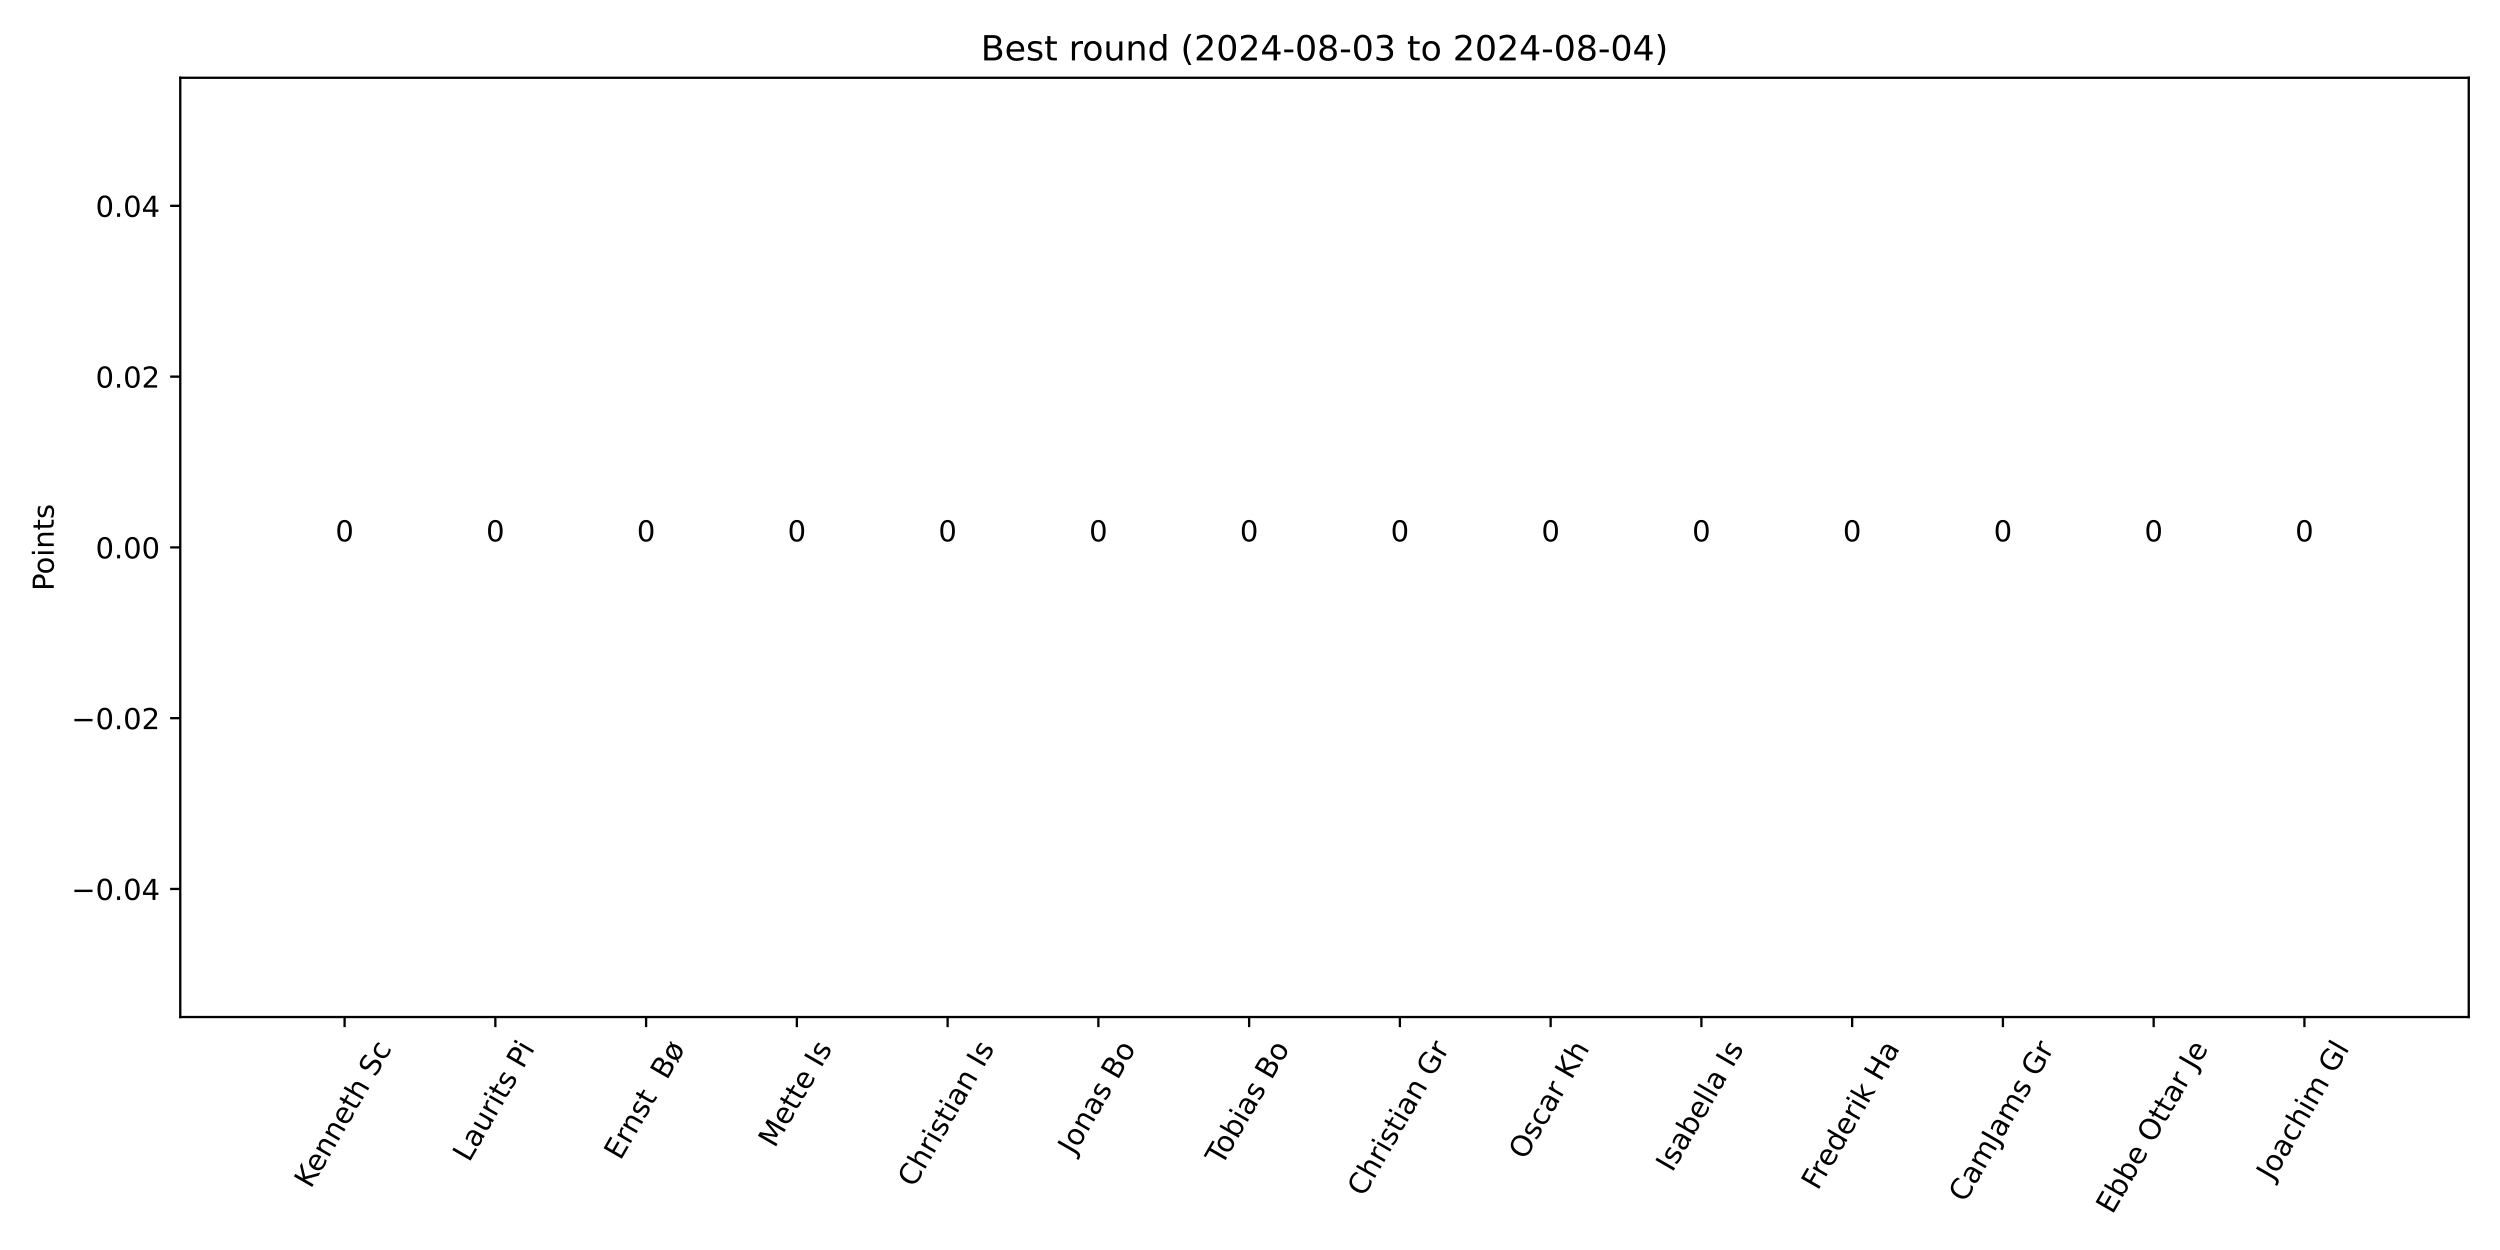
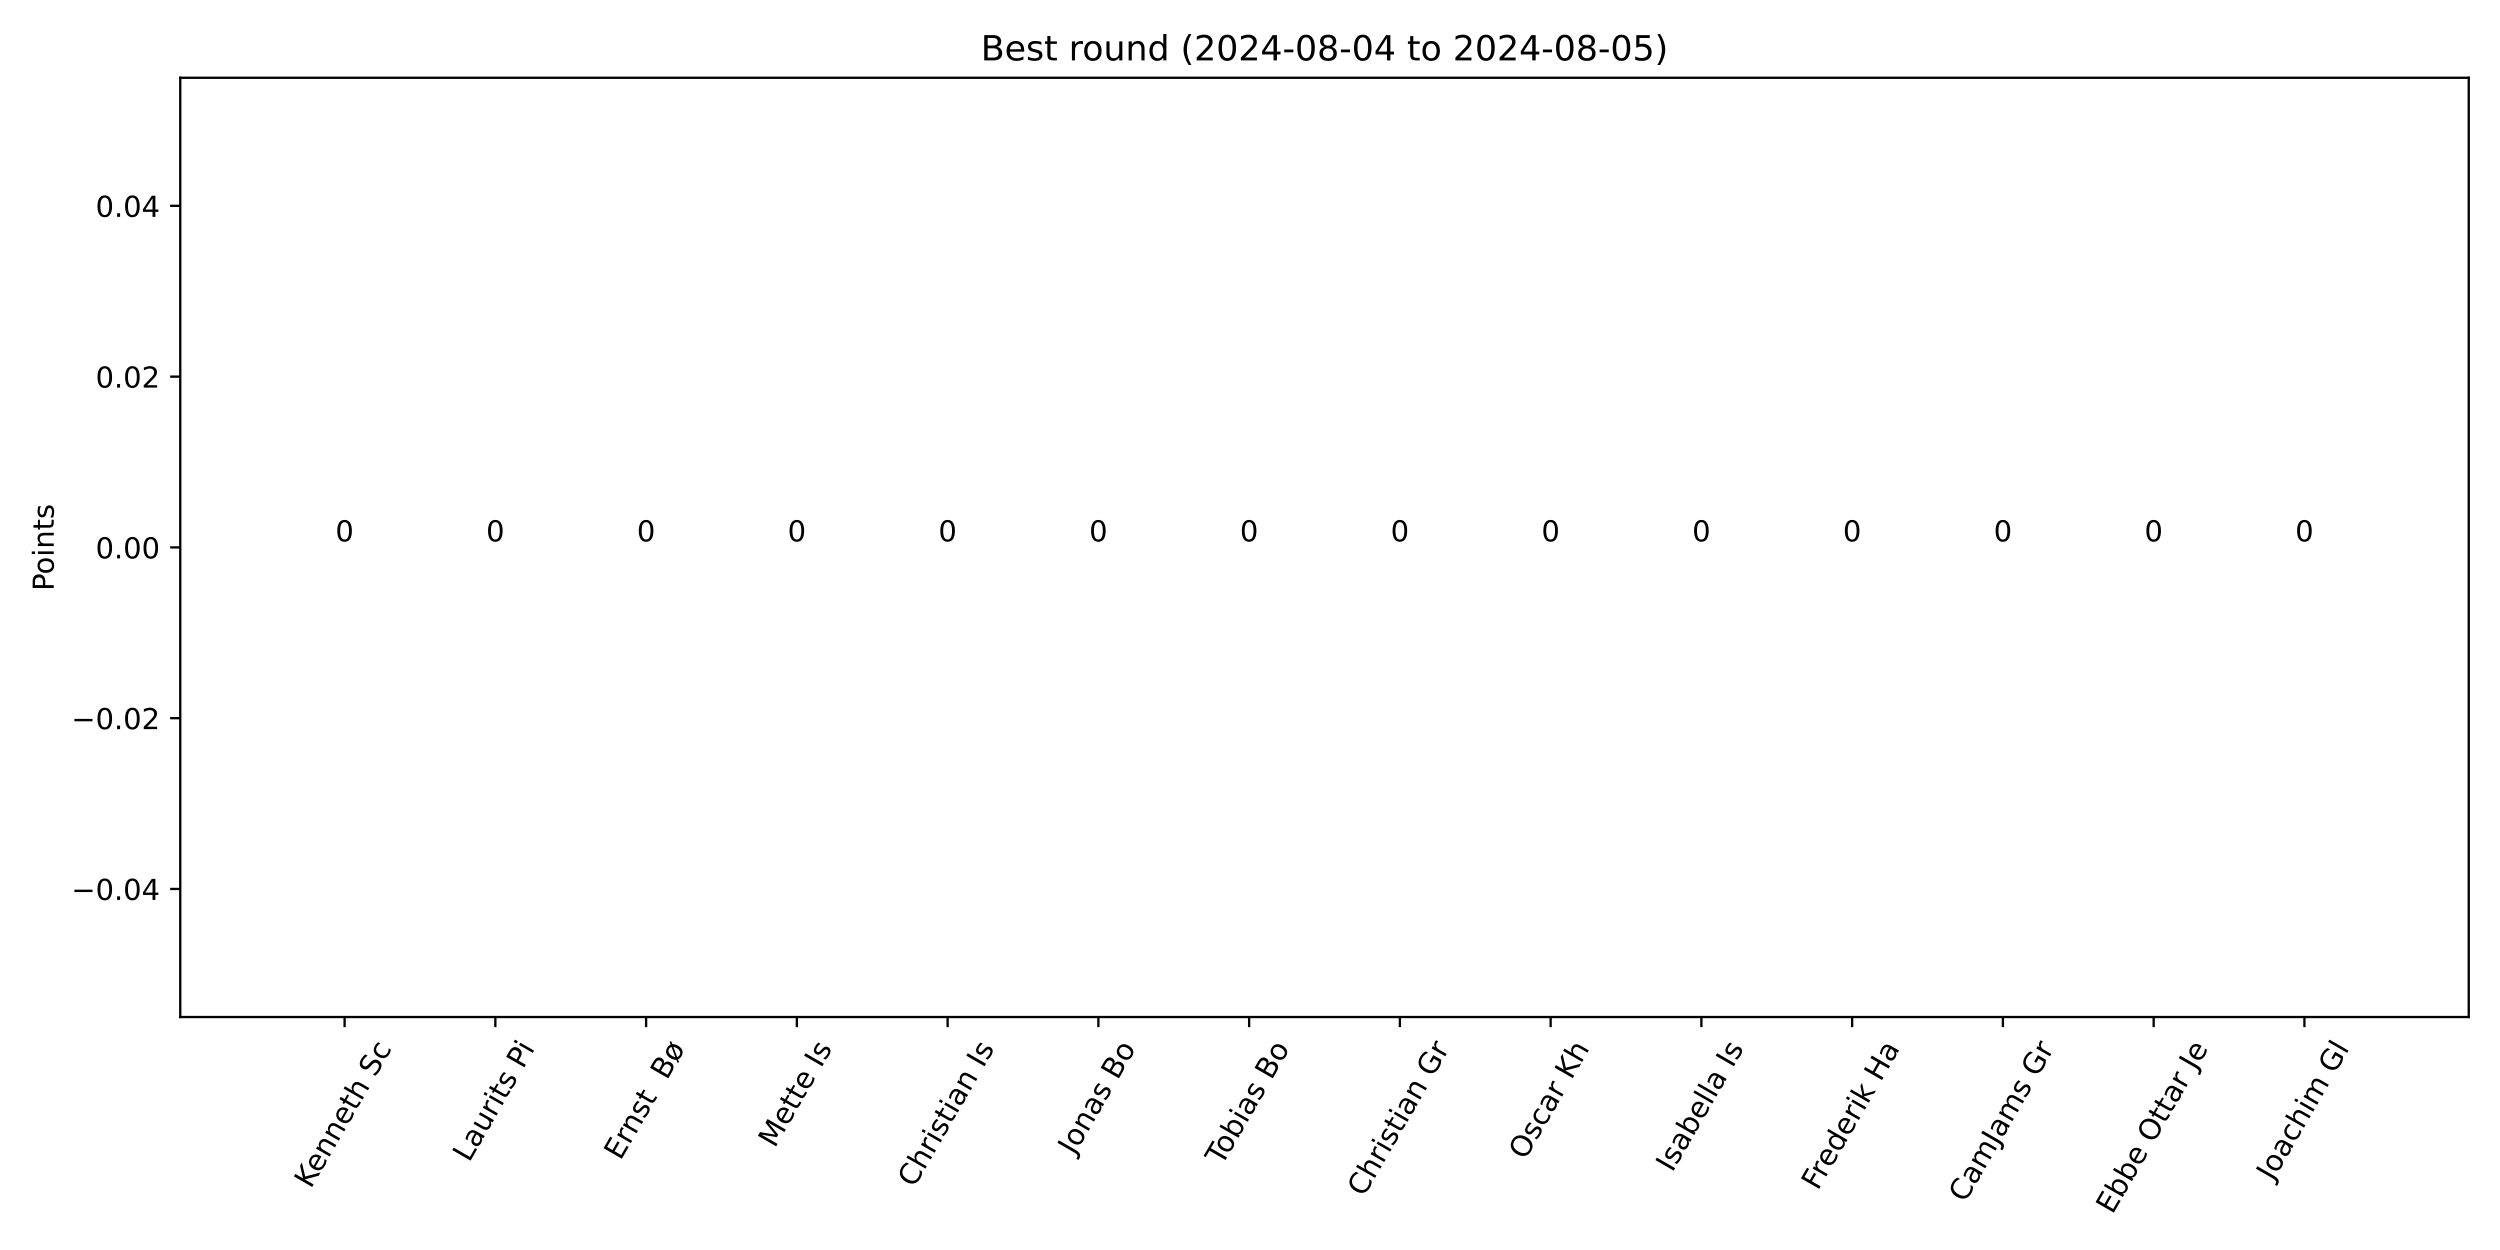
<svg xmlns="http://www.w3.org/2000/svg" xmlns:xlink="http://www.w3.org/1999/xlink" width="864pt" height="432pt" viewBox="0 0 864 432" version="1.1">
  <defs>
    <style type="text/css">*{stroke-linejoin: round; stroke-linecap: butt}</style>
  </defs>
  <g id="figure_1">
    <g id="patch_1">
      <path d="M 0 432  L 864 432  L 864 0  L 0 0  z " style="fill: #ffffff" />
    </g>
    <g id="axes_1">
      <g id="patch_2">
        <path d="M 62.3 351.483  L 853.2 351.483  L 853.2 26.88  L 62.3 26.88  z " style="fill: #ffffff" />
      </g>
      <g id="patch_3">
-         <path d="M 98.25 189.181  L 139.931 189.181  L 139.931 189.181  L 98.25 189.181  z " clip-path="url(#p9fe0dc8c30)" style="fill: #1e90ff" />
+         <path d="M 98.25 189.181  L 139.931 189.181  L 139.931 189.181  L 98.25 189.181  z " clip-path="url(#p9be4162906)" style="fill: #1e90ff" />
      </g>
      <g id="patch_4">
-         <path d="M 150.351 189.181  L 192.033 189.181  L 192.033 189.181  L 150.351 189.181  z " clip-path="url(#p9fe0dc8c30)" style="fill: #1e90ff" />
+         <path d="M 150.351 189.181  L 192.033 189.181  L 192.033 189.181  L 150.351 189.181  z " clip-path="url(#p9be4162906)" style="fill: #1e90ff" />
      </g>
      <g id="patch_5">
-         <path d="M 202.453 189.181  L 244.134 189.181  L 244.134 189.181  L 202.453 189.181  z " clip-path="url(#p9fe0dc8c30)" style="fill: #1e90ff" />
+         <path d="M 202.453 189.181  L 244.134 189.181  L 244.134 189.181  L 202.453 189.181  z " clip-path="url(#p9be4162906)" style="fill: #1e90ff" />
      </g>
      <g id="patch_6">
-         <path d="M 254.554 189.181  L 296.236 189.181  L 296.236 189.181  L 254.554 189.181  z " clip-path="url(#p9fe0dc8c30)" style="fill: #1e90ff" />
+         <path d="M 254.554 189.181  L 296.236 189.181  L 296.236 189.181  L 254.554 189.181  z " clip-path="url(#p9be4162906)" style="fill: #1e90ff" />
      </g>
      <g id="patch_7">
-         <path d="M 306.656 189.181  L 348.337 189.181  L 348.337 189.181  L 306.656 189.181  z " clip-path="url(#p9fe0dc8c30)" style="fill: #1e90ff" />
+         <path d="M 306.656 189.181  L 348.337 189.181  L 348.337 189.181  L 306.656 189.181  z " clip-path="url(#p9be4162906)" style="fill: #1e90ff" />
      </g>
      <g id="patch_8">
-         <path d="M 358.757 189.181  L 400.438 189.181  L 400.438 189.181  L 358.757 189.181  z " clip-path="url(#p9fe0dc8c30)" style="fill: #1e90ff" />
+         <path d="M 358.757 189.181  L 400.438 189.181  L 400.438 189.181  L 358.757 189.181  z " clip-path="url(#p9be4162906)" style="fill: #1e90ff" />
      </g>
      <g id="patch_9">
-         <path d="M 410.859 189.181  L 452.54 189.181  L 452.54 189.181  L 410.859 189.181  z " clip-path="url(#p9fe0dc8c30)" style="fill: #1e90ff" />
+         <path d="M 410.859 189.181  L 452.54 189.181  L 452.54 189.181  L 410.859 189.181  z " clip-path="url(#p9be4162906)" style="fill: #1e90ff" />
      </g>
      <g id="patch_10">
-         <path d="M 462.96 189.181  L 504.641 189.181  L 504.641 189.181  L 462.96 189.181  z " clip-path="url(#p9fe0dc8c30)" style="fill: #1e90ff" />
+         <path d="M 462.96 189.181  L 504.641 189.181  L 504.641 189.181  L 462.96 189.181  z " clip-path="url(#p9be4162906)" style="fill: #1e90ff" />
      </g>
      <g id="patch_11">
-         <path d="M 515.062 189.181  L 556.743 189.181  L 556.743 189.181  L 515.062 189.181  z " clip-path="url(#p9fe0dc8c30)" style="fill: #1e90ff" />
+         <path d="M 515.062 189.181  L 556.743 189.181  L 556.743 189.181  L 515.062 189.181  z " clip-path="url(#p9be4162906)" style="fill: #1e90ff" />
      </g>
      <g id="patch_12">
-         <path d="M 567.163 189.181  L 608.844 189.181  L 608.844 189.181  L 567.163 189.181  z " clip-path="url(#p9fe0dc8c30)" style="fill: #1e90ff" />
+         <path d="M 567.163 189.181  L 608.844 189.181  L 608.844 189.181  L 567.163 189.181  z " clip-path="url(#p9be4162906)" style="fill: #1e90ff" />
      </g>
      <g id="patch_13">
-         <path d="M 619.264 189.181  L 660.946 189.181  L 660.946 189.181  L 619.264 189.181  z " clip-path="url(#p9fe0dc8c30)" style="fill: #1e90ff" />
+         <path d="M 619.264 189.181  L 660.946 189.181  L 660.946 189.181  L 619.264 189.181  z " clip-path="url(#p9be4162906)" style="fill: #1e90ff" />
      </g>
      <g id="patch_14">
-         <path d="M 671.366 189.181  L 713.047 189.181  L 713.047 189.181  L 671.366 189.181  z " clip-path="url(#p9fe0dc8c30)" style="fill: #1e90ff" />
+         <path d="M 671.366 189.181  L 713.047 189.181  L 713.047 189.181  L 671.366 189.181  z " clip-path="url(#p9be4162906)" style="fill: #1e90ff" />
      </g>
      <g id="patch_15">
-         <path d="M 723.467 189.181  L 765.149 189.181  L 765.149 189.181  L 723.467 189.181  z " clip-path="url(#p9fe0dc8c30)" style="fill: #1e90ff" />
+         <path d="M 723.467 189.181  L 765.149 189.181  L 765.149 189.181  L 723.467 189.181  z " clip-path="url(#p9be4162906)" style="fill: #1e90ff" />
      </g>
      <g id="patch_16">
-         <path d="M 775.569 189.181  L 817.25 189.181  L 817.25 189.181  L 775.569 189.181  z " clip-path="url(#p9fe0dc8c30)" style="fill: #1e90ff" />
+         <path d="M 775.569 189.181  L 817.25 189.181  L 817.25 189.181  L 775.569 189.181  z " clip-path="url(#p9be4162906)" style="fill: #1e90ff" />
      </g>
      <g id="matplotlib.axis_1">
        <g id="xtick_1">
          <g id="line2d_1">
            <defs>
-               <path id="md612db46a0" d="M 0 0  L 0 3.5  " style="stroke: #000000; stroke-width: 0.8" />
+               <path id="ma0e079e954" d="M 0 0  L 0 3.5  " style="stroke: #000000; stroke-width: 0.8" />
            </defs>
            <g>
-               <use xlink:href="#md612db46a0" x="119.091" y="351.483" style="stroke: #000000; stroke-width: 0.8" />
+               <use xlink:href="#ma0e079e954" x="119.091" y="351.483" style="stroke: #000000; stroke-width: 0.8" />
            </g>
          </g>
          <g id="text_1">
            <g transform="translate(107.3998 411.0581) rotate(-60) scale(0.1 -0.1)">
              <defs>
                <path id="DejaVuSans-4b" d="M 628 4666  L 1259 4666  L 1259 2694  L 3353 4666  L 4166 4666  L 1850 2491  L 4331 0  L 3500 0  L 1259 2247  L 1259 0  L 628 0  L 628 4666  z " transform="scale(0.015625)" />
                <path id="DejaVuSans-65" d="M 3597 1894  L 3597 1613  L 953 1613  Q 991 1019 1311 708  Q 1631 397 2203 397  Q 2534 397 2845 478  Q 3156 559 3463 722  L 3463 178  Q 3153 47 2828 -22  Q 2503 -91 2169 -91  Q 1331 -91 842 396  Q 353 884 353 1716  Q 353 2575 817 3079  Q 1281 3584 2069 3584  Q 2775 3584 3186 3129  Q 3597 2675 3597 1894  z M 3022 2063  Q 3016 2534 2758 2815  Q 2500 3097 2075 3097  Q 1594 3097 1305 2825  Q 1016 2553 972 2059  L 3022 2063  z " transform="scale(0.015625)" />
                <path id="DejaVuSans-6e" d="M 3513 2113  L 3513 0  L 2938 0  L 2938 2094  Q 2938 2591 2744 2837  Q 2550 3084 2163 3084  Q 1697 3084 1428 2787  Q 1159 2491 1159 1978  L 1159 0  L 581 0  L 581 3500  L 1159 3500  L 1159 2956  Q 1366 3272 1645 3428  Q 1925 3584 2291 3584  Q 2894 3584 3203 3211  Q 3513 2838 3513 2113  z " transform="scale(0.015625)" />
                <path id="DejaVuSans-74" d="M 1172 4494  L 1172 3500  L 2356 3500  L 2356 3053  L 1172 3053  L 1172 1153  Q 1172 725 1289 603  Q 1406 481 1766 481  L 2356 481  L 2356 0  L 1766 0  Q 1100 0 847 248  Q 594 497 594 1153  L 594 3053  L 172 3053  L 172 3500  L 594 3500  L 594 4494  L 1172 4494  z " transform="scale(0.015625)" />
                <path id="DejaVuSans-68" d="M 3513 2113  L 3513 0  L 2938 0  L 2938 2094  Q 2938 2591 2744 2837  Q 2550 3084 2163 3084  Q 1697 3084 1428 2787  Q 1159 2491 1159 1978  L 1159 0  L 581 0  L 581 4863  L 1159 4863  L 1159 2956  Q 1366 3272 1645 3428  Q 1925 3584 2291 3584  Q 2894 3584 3203 3211  Q 3513 2838 3513 2113  z " transform="scale(0.015625)" />
                <path id="DejaVuSans-20" transform="scale(0.015625)" />
                <path id="DejaVuSans-53" d="M 3425 4513  L 3425 3897  Q 3066 4069 2747 4153  Q 2428 4238 2131 4238  Q 1616 4238 1336 4038  Q 1056 3838 1056 3469  Q 1056 3159 1242 3001  Q 1428 2844 1947 2747  L 2328 2669  Q 3034 2534 3370 2195  Q 3706 1856 3706 1288  Q 3706 609 3251 259  Q 2797 -91 1919 -91  Q 1588 -91 1214 -16  Q 841 59 441 206  L 441 856  Q 825 641 1194 531  Q 1563 422 1919 422  Q 2459 422 2753 634  Q 3047 847 3047 1241  Q 3047 1584 2836 1778  Q 2625 1972 2144 2069  L 1759 2144  Q 1053 2284 737 2584  Q 422 2884 422 3419  Q 422 4038 858 4394  Q 1294 4750 2059 4750  Q 2388 4750 2728 4690  Q 3069 4631 3425 4513  z " transform="scale(0.015625)" />
                <path id="DejaVuSans-63" d="M 3122 3366  L 3122 2828  Q 2878 2963 2633 3030  Q 2388 3097 2138 3097  Q 1578 3097 1268 2742  Q 959 2388 959 1747  Q 959 1106 1268 751  Q 1578 397 2138 397  Q 2388 397 2633 464  Q 2878 531 3122 666  L 3122 134  Q 2881 22 2623 -34  Q 2366 -91 2075 -91  Q 1284 -91 818 406  Q 353 903 353 1747  Q 353 2603 823 3093  Q 1294 3584 2113 3584  Q 2378 3584 2631 3529  Q 2884 3475 3122 3366  z " transform="scale(0.015625)" />
              </defs>
              <use xlink:href="#DejaVuSans-4b" />
              <use xlink:href="#DejaVuSans-65" x="60.576" />
              <use xlink:href="#DejaVuSans-6e" x="122.1" />
              <use xlink:href="#DejaVuSans-6e" x="185.479" />
              <use xlink:href="#DejaVuSans-65" x="248.857" />
              <use xlink:href="#DejaVuSans-74" x="310.381" />
              <use xlink:href="#DejaVuSans-68" x="349.59" />
              <use xlink:href="#DejaVuSans-20" x="412.969" />
              <use xlink:href="#DejaVuSans-53" x="444.756" />
              <use xlink:href="#DejaVuSans-63" x="508.232" />
            </g>
          </g>
        </g>
        <g id="xtick_2">
          <g id="line2d_2">
            <g>
-               <use xlink:href="#md612db46a0" x="171.192" y="351.483" style="stroke: #000000; stroke-width: 0.8" />
+               <use xlink:href="#ma0e079e954" x="171.192" y="351.483" style="stroke: #000000; stroke-width: 0.8" />
            </g>
          </g>
          <g id="text_2">
            <g transform="translate(162.1274 401.9608) rotate(-60) scale(0.1 -0.1)">
              <defs>
                <path id="DejaVuSans-4c" d="M 628 4666  L 1259 4666  L 1259 531  L 3531 531  L 3531 0  L 628 0  L 628 4666  z " transform="scale(0.015625)" />
                <path id="DejaVuSans-61" d="M 2194 1759  Q 1497 1759 1228 1600  Q 959 1441 959 1056  Q 959 750 1161 570  Q 1363 391 1709 391  Q 2188 391 2477 730  Q 2766 1069 2766 1631  L 2766 1759  L 2194 1759  z M 3341 1997  L 3341 0  L 2766 0  L 2766 531  Q 2569 213 2275 61  Q 1981 -91 1556 -91  Q 1019 -91 701 211  Q 384 513 384 1019  Q 384 1609 779 1909  Q 1175 2209 1959 2209  L 2766 2209  L 2766 2266  Q 2766 2663 2505 2880  Q 2244 3097 1772 3097  Q 1472 3097 1187 3025  Q 903 2953 641 2809  L 641 3341  Q 956 3463 1253 3523  Q 1550 3584 1831 3584  Q 2591 3584 2966 3190  Q 3341 2797 3341 1997  z " transform="scale(0.015625)" />
                <path id="DejaVuSans-75" d="M 544 1381  L 544 3500  L 1119 3500  L 1119 1403  Q 1119 906 1312 657  Q 1506 409 1894 409  Q 2359 409 2629 706  Q 2900 1003 2900 1516  L 2900 3500  L 3475 3500  L 3475 0  L 2900 0  L 2900 538  Q 2691 219 2414 64  Q 2138 -91 1772 -91  Q 1169 -91 856 284  Q 544 659 544 1381  z M 1991 3584  L 1991 3584  z " transform="scale(0.015625)" />
                <path id="DejaVuSans-72" d="M 2631 2963  Q 2534 3019 2420 3045  Q 2306 3072 2169 3072  Q 1681 3072 1420 2755  Q 1159 2438 1159 1844  L 1159 0  L 581 0  L 581 3500  L 1159 3500  L 1159 2956  Q 1341 3275 1631 3429  Q 1922 3584 2338 3584  Q 2397 3584 2469 3576  Q 2541 3569 2628 3553  L 2631 2963  z " transform="scale(0.015625)" />
                <path id="DejaVuSans-69" d="M 603 3500  L 1178 3500  L 1178 0  L 603 0  L 603 3500  z M 603 4863  L 1178 4863  L 1178 4134  L 603 4134  L 603 4863  z " transform="scale(0.015625)" />
                <path id="DejaVuSans-73" d="M 2834 3397  L 2834 2853  Q 2591 2978 2328 3040  Q 2066 3103 1784 3103  Q 1356 3103 1142 2972  Q 928 2841 928 2578  Q 928 2378 1081 2264  Q 1234 2150 1697 2047  L 1894 2003  Q 2506 1872 2764 1633  Q 3022 1394 3022 966  Q 3022 478 2636 193  Q 2250 -91 1575 -91  Q 1294 -91 989 -36  Q 684 19 347 128  L 347 722  Q 666 556 975 473  Q 1284 391 1588 391  Q 1994 391 2212 530  Q 2431 669 2431 922  Q 2431 1156 2273 1281  Q 2116 1406 1581 1522  L 1381 1569  Q 847 1681 609 1914  Q 372 2147 372 2553  Q 372 3047 722 3315  Q 1072 3584 1716 3584  Q 2034 3584 2315 3537  Q 2597 3491 2834 3397  z " transform="scale(0.015625)" />
                <path id="DejaVuSans-50" d="M 1259 4147  L 1259 2394  L 2053 2394  Q 2494 2394 2734 2622  Q 2975 2850 2975 3272  Q 2975 3691 2734 3919  Q 2494 4147 2053 4147  L 1259 4147  z M 628 4666  L 2053 4666  Q 2838 4666 3239 4311  Q 3641 3956 3641 3272  Q 3641 2581 3239 2228  Q 2838 1875 2053 1875  L 1259 1875  L 1259 0  L 628 0  L 628 4666  z " transform="scale(0.015625)" />
              </defs>
              <use xlink:href="#DejaVuSans-4c" />
              <use xlink:href="#DejaVuSans-61" x="55.713" />
              <use xlink:href="#DejaVuSans-75" x="116.992" />
              <use xlink:href="#DejaVuSans-72" x="180.371" />
              <use xlink:href="#DejaVuSans-69" x="221.484" />
              <use xlink:href="#DejaVuSans-74" x="249.268" />
              <use xlink:href="#DejaVuSans-73" x="288.477" />
              <use xlink:href="#DejaVuSans-20" x="340.576" />
              <use xlink:href="#DejaVuSans-50" x="372.363" />
              <use xlink:href="#DejaVuSans-69" x="430.416" />
            </g>
          </g>
        </g>
        <g id="xtick_3">
          <g id="line2d_3">
            <g>
-               <use xlink:href="#md612db46a0" x="223.293" y="351.483" style="stroke: #000000; stroke-width: 0.8" />
+               <use xlink:href="#ma0e079e954" x="223.293" y="351.483" style="stroke: #000000; stroke-width: 0.8" />
            </g>
          </g>
          <g id="text_3">
            <g transform="translate(214.4187 401.3031) rotate(-60) scale(0.1 -0.1)">
              <defs>
                <path id="DejaVuSans-45" d="M 628 4666  L 3578 4666  L 3578 4134  L 1259 4134  L 1259 2753  L 3481 2753  L 3481 2222  L 1259 2222  L 1259 531  L 3634 531  L 3634 0  L 628 0  L 628 4666  z " transform="scale(0.015625)" />
                <path id="DejaVuSans-42" d="M 1259 2228  L 1259 519  L 2272 519  Q 2781 519 3026 730  Q 3272 941 3272 1375  Q 3272 1813 3026 2020  Q 2781 2228 2272 2228  L 1259 2228  z M 1259 4147  L 1259 2741  L 2194 2741  Q 2656 2741 2882 2914  Q 3109 3088 3109 3444  Q 3109 3797 2882 3972  Q 2656 4147 2194 4147  L 1259 4147  z M 628 4666  L 2241 4666  Q 2963 4666 3353 4366  Q 3744 4066 3744 3513  Q 3744 3084 3544 2831  Q 3344 2578 2956 2516  Q 3422 2416 3680 2098  Q 3938 1781 3938 1306  Q 3938 681 3513 340  Q 3088 0 2303 0  L 628 0  L 628 4666  z " transform="scale(0.015625)" />
                <path id="DejaVuSans-f8" d="M 2828 2503  L 1306 653  Q 1434 522 1595 459  Q 1756 397 1959 397  Q 2419 397 2687 759  Q 2956 1122 2956 1747  Q 2956 1994 2925 2176  Q 2894 2359 2828 2503  z M 2606 2841  Q 2475 2969 2314 3033  Q 2153 3097 1959 3097  Q 1488 3097 1223 2730  Q 959 2363 959 1703  Q 959 1478 989 1306  Q 1019 1134 1081 991  L 2606 2841  z M 691 519  Q 522 759 437 1067  Q 353 1375 353 1747  Q 353 2609 779 3096  Q 1206 3584 1959 3584  Q 2250 3584 2498 3504  Q 2747 3425 2956 3263  L 3391 3788  L 3688 3541  L 3231 2981  Q 3397 2741 3481 2431  Q 3566 2122 3566 1747  Q 3566 888 3137 398  Q 2709 -91 1959 -91  Q 1659 -91 1407 -9  Q 1156 72 959 231  L 525 -294  L 225 -50  L 691 519  z " transform="scale(0.015625)" />
              </defs>
              <use xlink:href="#DejaVuSans-45" />
              <use xlink:href="#DejaVuSans-72" x="63.184" />
              <use xlink:href="#DejaVuSans-6e" x="102.547" />
              <use xlink:href="#DejaVuSans-73" x="165.926" />
              <use xlink:href="#DejaVuSans-74" x="218.025" />
              <use xlink:href="#DejaVuSans-20" x="257.234" />
              <use xlink:href="#DejaVuSans-20" x="289.021" />
              <use xlink:href="#DejaVuSans-42" x="320.809" />
              <use xlink:href="#DejaVuSans-f8" x="389.412" />
            </g>
          </g>
        </g>
        <g id="xtick_4">
          <g id="line2d_4">
            <g>
-               <use xlink:href="#md612db46a0" x="275.395" y="351.483" style="stroke: #000000; stroke-width: 0.8" />
+               <use xlink:href="#ma0e079e954" x="275.395" y="351.483" style="stroke: #000000; stroke-width: 0.8" />
            </g>
          </g>
          <g id="text_4">
            <g transform="translate(267.7565 397.0204) rotate(-60) scale(0.1 -0.1)">
              <defs>
                <path id="DejaVuSans-4d" d="M 628 4666  L 1569 4666  L 2759 1491  L 3956 4666  L 4897 4666  L 4897 0  L 4281 0  L 4281 4097  L 3078 897  L 2444 897  L 1241 4097  L 1241 0  L 628 0  L 628 4666  z " transform="scale(0.015625)" />
                <path id="DejaVuSans-49" d="M 628 4666  L 1259 4666  L 1259 0  L 628 0  L 628 4666  z " transform="scale(0.015625)" />
              </defs>
              <use xlink:href="#DejaVuSans-4d" />
              <use xlink:href="#DejaVuSans-65" x="86.279" />
              <use xlink:href="#DejaVuSans-74" x="147.803" />
              <use xlink:href="#DejaVuSans-74" x="187.012" />
              <use xlink:href="#DejaVuSans-65" x="226.221" />
              <use xlink:href="#DejaVuSans-20" x="287.744" />
              <use xlink:href="#DejaVuSans-49" x="319.531" />
              <use xlink:href="#DejaVuSans-73" x="349.023" />
            </g>
          </g>
        </g>
        <g id="xtick_5">
          <g id="line2d_5">
            <g>
-               <use xlink:href="#md612db46a0" x="327.496" y="351.483" style="stroke: #000000; stroke-width: 0.8" />
+               <use xlink:href="#ma0e079e954" x="327.496" y="351.483" style="stroke: #000000; stroke-width: 0.8" />
            </g>
          </g>
          <g id="text_5">
            <g transform="translate(315.906 410.7103) rotate(-60) scale(0.1 -0.1)">
              <defs>
                <path id="DejaVuSans-43" d="M 4122 4306  L 4122 3641  Q 3803 3938 3442 4084  Q 3081 4231 2675 4231  Q 1875 4231 1450 3742  Q 1025 3253 1025 2328  Q 1025 1406 1450 917  Q 1875 428 2675 428  Q 3081 428 3442 575  Q 3803 722 4122 1019  L 4122 359  Q 3791 134 3420 21  Q 3050 -91 2638 -91  Q 1578 -91 968 557  Q 359 1206 359 2328  Q 359 3453 968 4101  Q 1578 4750 2638 4750  Q 3056 4750 3426 4639  Q 3797 4528 4122 4306  z " transform="scale(0.015625)" />
              </defs>
              <use xlink:href="#DejaVuSans-43" />
              <use xlink:href="#DejaVuSans-68" x="69.824" />
              <use xlink:href="#DejaVuSans-72" x="133.203" />
              <use xlink:href="#DejaVuSans-69" x="174.316" />
              <use xlink:href="#DejaVuSans-73" x="202.1" />
              <use xlink:href="#DejaVuSans-74" x="254.199" />
              <use xlink:href="#DejaVuSans-69" x="293.408" />
              <use xlink:href="#DejaVuSans-61" x="321.191" />
              <use xlink:href="#DejaVuSans-6e" x="382.471" />
              <use xlink:href="#DejaVuSans-20" x="445.85" />
              <use xlink:href="#DejaVuSans-49" x="477.637" />
              <use xlink:href="#DejaVuSans-73" x="507.129" />
            </g>
          </g>
        </g>
        <g id="xtick_6">
          <g id="line2d_6">
            <g>
-               <use xlink:href="#md612db46a0" x="379.598" y="351.483" style="stroke: #000000; stroke-width: 0.8" />
+               <use xlink:href="#ma0e079e954" x="379.598" y="351.483" style="stroke: #000000; stroke-width: 0.8" />
            </g>
          </g>
          <g id="text_6">
            <g transform="translate(371.2621 399.4358) rotate(-60) scale(0.1 -0.1)">
              <defs>
                <path id="DejaVuSans-4a" d="M 628 4666  L 1259 4666  L 1259 325  Q 1259 -519 939 -900  Q 619 -1281 -91 -1281  L -331 -1281  L -331 -750  L -134 -750  Q 284 -750 456 -515  Q 628 -281 628 325  L 628 4666  z " transform="scale(0.015625)" />
                <path id="DejaVuSans-6f" d="M 1959 3097  Q 1497 3097 1228 2736  Q 959 2375 959 1747  Q 959 1119 1226 758  Q 1494 397 1959 397  Q 2419 397 2687 759  Q 2956 1122 2956 1747  Q 2956 2369 2687 2733  Q 2419 3097 1959 3097  z M 1959 3584  Q 2709 3584 3137 3096  Q 3566 2609 3566 1747  Q 3566 888 3137 398  Q 2709 -91 1959 -91  Q 1206 -91 779 398  Q 353 888 353 1747  Q 353 2609 779 3096  Q 1206 3584 1959 3584  z " transform="scale(0.015625)" />
              </defs>
              <use xlink:href="#DejaVuSans-4a" />
              <use xlink:href="#DejaVuSans-6f" x="29.492" />
              <use xlink:href="#DejaVuSans-6e" x="90.674" />
              <use xlink:href="#DejaVuSans-61" x="154.053" />
              <use xlink:href="#DejaVuSans-73" x="215.332" />
              <use xlink:href="#DejaVuSans-20" x="267.432" />
              <use xlink:href="#DejaVuSans-42" x="299.219" />
              <use xlink:href="#DejaVuSans-6f" x="367.822" />
            </g>
          </g>
        </g>
        <g id="xtick_7">
          <g id="line2d_7">
            <g>
-               <use xlink:href="#md612db46a0" x="431.699" y="351.483" style="stroke: #000000; stroke-width: 0.8" />
+               <use xlink:href="#ma0e079e954" x="431.699" y="351.483" style="stroke: #000000; stroke-width: 0.8" />
            </g>
          </g>
          <g id="text_7">
            <g transform="translate(422.3019 403.1137) rotate(-60) scale(0.1 -0.1)">
              <defs>
                <path id="DejaVuSans-54" d="M -19 4666  L 3928 4666  L 3928 4134  L 2272 4134  L 2272 0  L 1638 0  L 1638 4134  L -19 4134  L -19 4666  z " transform="scale(0.015625)" />
                <path id="DejaVuSans-62" d="M 3116 1747  Q 3116 2381 2855 2742  Q 2594 3103 2138 3103  Q 1681 3103 1420 2742  Q 1159 2381 1159 1747  Q 1159 1113 1420 752  Q 1681 391 2138 391  Q 2594 391 2855 752  Q 3116 1113 3116 1747  z M 1159 2969  Q 1341 3281 1617 3432  Q 1894 3584 2278 3584  Q 2916 3584 3314 3078  Q 3713 2572 3713 1747  Q 3713 922 3314 415  Q 2916 -91 2278 -91  Q 1894 -91 1617 61  Q 1341 213 1159 525  L 1159 0  L 581 0  L 581 4863  L 1159 4863  L 1159 2969  z " transform="scale(0.015625)" />
              </defs>
              <use xlink:href="#DejaVuSans-54" />
              <use xlink:href="#DejaVuSans-6f" x="44.084" />
              <use xlink:href="#DejaVuSans-62" x="105.266" />
              <use xlink:href="#DejaVuSans-69" x="168.742" />
              <use xlink:href="#DejaVuSans-61" x="196.525" />
              <use xlink:href="#DejaVuSans-73" x="257.805" />
              <use xlink:href="#DejaVuSans-20" x="309.904" />
              <use xlink:href="#DejaVuSans-42" x="341.691" />
              <use xlink:href="#DejaVuSans-6f" x="410.295" />
            </g>
          </g>
        </g>
        <g id="xtick_8">
          <g id="line2d_8">
            <g>
-               <use xlink:href="#md612db46a0" x="483.801" y="351.483" style="stroke: #000000; stroke-width: 0.8" />
+               <use xlink:href="#ma0e079e954" x="483.801" y="351.483" style="stroke: #000000; stroke-width: 0.8" />
            </g>
          </g>
          <g id="text_8">
            <g transform="translate(471.2853 413.9146) rotate(-60) scale(0.1 -0.1)">
              <defs>
                <path id="DejaVuSans-47" d="M 3809 666  L 3809 1919  L 2778 1919  L 2778 2438  L 4434 2438  L 4434 434  Q 4069 175 3628 42  Q 3188 -91 2688 -91  Q 1594 -91 976 548  Q 359 1188 359 2328  Q 359 3472 976 4111  Q 1594 4750 2688 4750  Q 3144 4750 3555 4637  Q 3966 4525 4313 4306  L 4313 3634  Q 3963 3931 3569 4081  Q 3175 4231 2741 4231  Q 1884 4231 1454 3753  Q 1025 3275 1025 2328  Q 1025 1384 1454 906  Q 1884 428 2741 428  Q 3075 428 3337 486  Q 3600 544 3809 666  z " transform="scale(0.015625)" />
              </defs>
              <use xlink:href="#DejaVuSans-43" />
              <use xlink:href="#DejaVuSans-68" x="69.824" />
              <use xlink:href="#DejaVuSans-72" x="133.203" />
              <use xlink:href="#DejaVuSans-69" x="174.316" />
              <use xlink:href="#DejaVuSans-73" x="202.1" />
              <use xlink:href="#DejaVuSans-74" x="254.199" />
              <use xlink:href="#DejaVuSans-69" x="293.408" />
              <use xlink:href="#DejaVuSans-61" x="321.191" />
              <use xlink:href="#DejaVuSans-6e" x="382.471" />
              <use xlink:href="#DejaVuSans-20" x="445.85" />
              <use xlink:href="#DejaVuSans-47" x="477.637" />
              <use xlink:href="#DejaVuSans-72" x="555.127" />
            </g>
          </g>
        </g>
        <g id="xtick_9">
          <g id="line2d_9">
            <g>
-               <use xlink:href="#md612db46a0" x="535.902" y="351.483" style="stroke: #000000; stroke-width: 0.8" />
+               <use xlink:href="#ma0e079e954" x="535.902" y="351.483" style="stroke: #000000; stroke-width: 0.8" />
            </g>
          </g>
          <g id="text_9">
            <g transform="translate(527.0688 401.1597) rotate(-60) scale(0.1 -0.1)">
              <defs>
                <path id="DejaVuSans-4f" d="M 2522 4238  Q 1834 4238 1429 3725  Q 1025 3213 1025 2328  Q 1025 1447 1429 934  Q 1834 422 2522 422  Q 3209 422 3611 934  Q 4013 1447 4013 2328  Q 4013 3213 3611 3725  Q 3209 4238 2522 4238  z M 2522 4750  Q 3503 4750 4090 4092  Q 4678 3434 4678 2328  Q 4678 1225 4090 567  Q 3503 -91 2522 -91  Q 1538 -91 948 565  Q 359 1222 359 2328  Q 359 3434 948 4092  Q 1538 4750 2522 4750  z " transform="scale(0.015625)" />
              </defs>
              <use xlink:href="#DejaVuSans-4f" />
              <use xlink:href="#DejaVuSans-73" x="78.711" />
              <use xlink:href="#DejaVuSans-63" x="130.811" />
              <use xlink:href="#DejaVuSans-61" x="185.791" />
              <use xlink:href="#DejaVuSans-72" x="247.07" />
              <use xlink:href="#DejaVuSans-20" x="288.184" />
              <use xlink:href="#DejaVuSans-4b" x="319.971" />
              <use xlink:href="#DejaVuSans-68" x="385.547" />
            </g>
          </g>
        </g>
        <g id="xtick_10">
          <g id="line2d_10">
            <g>
-               <use xlink:href="#md612db46a0" x="588.004" y="351.483" style="stroke: #000000; stroke-width: 0.8" />
+               <use xlink:href="#ma0e079e954" x="588.004" y="351.483" style="stroke: #000000; stroke-width: 0.8" />
            </g>
          </g>
          <g id="text_10">
            <g transform="translate(577.9406 405.4195) rotate(-60) scale(0.1 -0.1)">
              <defs>
                <path id="DejaVuSans-6c" d="M 603 4863  L 1178 4863  L 1178 0  L 603 0  L 603 4863  z " transform="scale(0.015625)" />
              </defs>
              <use xlink:href="#DejaVuSans-49" />
              <use xlink:href="#DejaVuSans-73" x="29.492" />
              <use xlink:href="#DejaVuSans-61" x="81.592" />
              <use xlink:href="#DejaVuSans-62" x="142.871" />
              <use xlink:href="#DejaVuSans-65" x="206.348" />
              <use xlink:href="#DejaVuSans-6c" x="267.871" />
              <use xlink:href="#DejaVuSans-6c" x="295.654" />
              <use xlink:href="#DejaVuSans-61" x="323.438" />
              <use xlink:href="#DejaVuSans-20" x="384.717" />
              <use xlink:href="#DejaVuSans-49" x="416.504" />
              <use xlink:href="#DejaVuSans-73" x="445.996" />
            </g>
          </g>
        </g>
        <g id="xtick_11">
          <g id="line2d_11">
            <g>
-               <use xlink:href="#md612db46a0" x="640.105" y="351.483" style="stroke: #000000; stroke-width: 0.8" />
+               <use xlink:href="#ma0e079e954" x="640.105" y="351.483" style="stroke: #000000; stroke-width: 0.8" />
            </g>
          </g>
          <g id="text_11">
            <g transform="translate(628.2264 411.709) rotate(-60) scale(0.1 -0.1)">
              <defs>
                <path id="DejaVuSans-46" d="M 628 4666  L 3309 4666  L 3309 4134  L 1259 4134  L 1259 2759  L 3109 2759  L 3109 2228  L 1259 2228  L 1259 0  L 628 0  L 628 4666  z " transform="scale(0.015625)" />
                <path id="DejaVuSans-64" d="M 2906 2969  L 2906 4863  L 3481 4863  L 3481 0  L 2906 0  L 2906 525  Q 2725 213 2448 61  Q 2172 -91 1784 -91  Q 1150 -91 751 415  Q 353 922 353 1747  Q 353 2572 751 3078  Q 1150 3584 1784 3584  Q 2172 3584 2448 3432  Q 2725 3281 2906 2969  z M 947 1747  Q 947 1113 1208 752  Q 1469 391 1925 391  Q 2381 391 2643 752  Q 2906 1113 2906 1747  Q 2906 2381 2643 2742  Q 2381 3103 1925 3103  Q 1469 3103 1208 2742  Q 947 2381 947 1747  z " transform="scale(0.015625)" />
                <path id="DejaVuSans-6b" d="M 581 4863  L 1159 4863  L 1159 1991  L 2875 3500  L 3609 3500  L 1753 1863  L 3688 0  L 2938 0  L 1159 1709  L 1159 0  L 581 0  L 581 4863  z " transform="scale(0.015625)" />
                <path id="DejaVuSans-48" d="M 628 4666  L 1259 4666  L 1259 2753  L 3553 2753  L 3553 4666  L 4184 4666  L 4184 0  L 3553 0  L 3553 2222  L 1259 2222  L 1259 0  L 628 0  L 628 4666  z " transform="scale(0.015625)" />
              </defs>
              <use xlink:href="#DejaVuSans-46" />
              <use xlink:href="#DejaVuSans-72" x="50.27" />
              <use xlink:href="#DejaVuSans-65" x="89.133" />
              <use xlink:href="#DejaVuSans-64" x="150.656" />
              <use xlink:href="#DejaVuSans-65" x="214.133" />
              <use xlink:href="#DejaVuSans-72" x="275.656" />
              <use xlink:href="#DejaVuSans-69" x="316.77" />
              <use xlink:href="#DejaVuSans-6b" x="344.553" />
              <use xlink:href="#DejaVuSans-20" x="402.463" />
              <use xlink:href="#DejaVuSans-48" x="434.25" />
              <use xlink:href="#DejaVuSans-61" x="509.445" />
            </g>
          </g>
        </g>
        <g id="xtick_12">
          <g id="line2d_12">
            <g>
-               <use xlink:href="#md612db46a0" x="692.207" y="351.483" style="stroke: #000000; stroke-width: 0.8" />
+               <use xlink:href="#ma0e079e954" x="692.207" y="351.483" style="stroke: #000000; stroke-width: 0.8" />
            </g>
          </g>
          <g id="text_12">
            <g transform="translate(679.1169 415.9038) rotate(-60) scale(0.1 -0.1)">
              <defs>
                <path id="DejaVuSans-6d" d="M 3328 2828  Q 3544 3216 3844 3400  Q 4144 3584 4550 3584  Q 5097 3584 5394 3201  Q 5691 2819 5691 2113  L 5691 0  L 5113 0  L 5113 2094  Q 5113 2597 4934 2840  Q 4756 3084 4391 3084  Q 3944 3084 3684 2787  Q 3425 2491 3425 1978  L 3425 0  L 2847 0  L 2847 2094  Q 2847 2600 2669 2842  Q 2491 3084 2119 3084  Q 1678 3084 1418 2786  Q 1159 2488 1159 1978  L 1159 0  L 581 0  L 581 3500  L 1159 3500  L 1159 2956  Q 1356 3278 1631 3431  Q 1906 3584 2284 3584  Q 2666 3584 2933 3390  Q 3200 3197 3328 2828  z " transform="scale(0.015625)" />
              </defs>
              <use xlink:href="#DejaVuSans-43" />
              <use xlink:href="#DejaVuSans-61" x="69.824" />
              <use xlink:href="#DejaVuSans-6d" x="131.104" />
              <use xlink:href="#DejaVuSans-4a" x="228.516" />
              <use xlink:href="#DejaVuSans-61" x="258.008" />
              <use xlink:href="#DejaVuSans-6d" x="319.287" />
              <use xlink:href="#DejaVuSans-73" x="416.699" />
              <use xlink:href="#DejaVuSans-20" x="468.799" />
              <use xlink:href="#DejaVuSans-47" x="500.586" />
              <use xlink:href="#DejaVuSans-72" x="578.076" />
            </g>
          </g>
        </g>
        <g id="xtick_13">
          <g id="line2d_13">
            <g>
-               <use xlink:href="#md612db46a0" x="744.308" y="351.483" style="stroke: #000000; stroke-width: 0.8" />
+               <use xlink:href="#ma0e079e954" x="744.308" y="351.483" style="stroke: #000000; stroke-width: 0.8" />
            </g>
          </g>
          <g id="text_13">
            <g transform="translate(730.0527 419.9416) rotate(-60) scale(0.1 -0.1)">
              <use xlink:href="#DejaVuSans-45" />
              <use xlink:href="#DejaVuSans-62" x="63.184" />
              <use xlink:href="#DejaVuSans-62" x="126.66" />
              <use xlink:href="#DejaVuSans-65" x="190.137" />
              <use xlink:href="#DejaVuSans-20" x="251.66" />
              <use xlink:href="#DejaVuSans-4f" x="283.447" />
              <use xlink:href="#DejaVuSans-74" x="362.158" />
              <use xlink:href="#DejaVuSans-74" x="401.367" />
              <use xlink:href="#DejaVuSans-61" x="440.576" />
              <use xlink:href="#DejaVuSans-72" x="501.855" />
              <use xlink:href="#DejaVuSans-20" x="542.969" />
              <use xlink:href="#DejaVuSans-4a" x="574.756" />
              <use xlink:href="#DejaVuSans-65" x="604.248" />
            </g>
          </g>
        </g>
        <g id="xtick_14">
          <g id="line2d_14">
            <g>
-               <use xlink:href="#md612db46a0" x="796.409" y="351.483" style="stroke: #000000; stroke-width: 0.8" />
+               <use xlink:href="#ma0e079e954" x="796.409" y="351.483" style="stroke: #000000; stroke-width: 0.8" />
            </g>
          </g>
          <g id="text_14">
            <g transform="translate(785.485 408.4032) rotate(-60) scale(0.1 -0.1)">
              <use xlink:href="#DejaVuSans-4a" />
              <use xlink:href="#DejaVuSans-6f" x="29.492" />
              <use xlink:href="#DejaVuSans-61" x="90.674" />
              <use xlink:href="#DejaVuSans-63" x="151.953" />
              <use xlink:href="#DejaVuSans-68" x="206.934" />
              <use xlink:href="#DejaVuSans-69" x="270.312" />
              <use xlink:href="#DejaVuSans-6d" x="298.096" />
              <use xlink:href="#DejaVuSans-20" x="395.508" />
              <use xlink:href="#DejaVuSans-47" x="427.295" />
              <use xlink:href="#DejaVuSans-6c" x="504.785" />
            </g>
          </g>
        </g>
      </g>
      <g id="matplotlib.axis_2">
        <g id="ytick_1">
          <g id="line2d_15">
            <defs>
-               <path id="m67b77218a9" d="M 0 0  L -3.5 0  " style="stroke: #000000; stroke-width: 0.8" />
+               <path id="m175791e02a" d="M 0 0  L -3.5 0  " style="stroke: #000000; stroke-width: 0.8" />
            </defs>
            <g>
-               <use xlink:href="#m67b77218a9" x="62.3" y="307.219" style="stroke: #000000; stroke-width: 0.8" />
+               <use xlink:href="#m175791e02a" x="62.3" y="307.219" style="stroke: #000000; stroke-width: 0.8" />
            </g>
          </g>
          <g id="text_15">
            <g transform="translate(24.65469 311.0179) scale(0.1 -0.1)">
              <defs>
                <path id="DejaVuSans-2212" d="M 678 2272  L 4684 2272  L 4684 1741  L 678 1741  L 678 2272  z " transform="scale(0.015625)" />
                <path id="DejaVuSans-30" d="M 2034 4250  Q 1547 4250 1301 3770  Q 1056 3291 1056 2328  Q 1056 1369 1301 889  Q 1547 409 2034 409  Q 2525 409 2770 889  Q 3016 1369 3016 2328  Q 3016 3291 2770 3770  Q 2525 4250 2034 4250  z M 2034 4750  Q 2819 4750 3233 4129  Q 3647 3509 3647 2328  Q 3647 1150 3233 529  Q 2819 -91 2034 -91  Q 1250 -91 836 529  Q 422 1150 422 2328  Q 422 3509 836 4129  Q 1250 4750 2034 4750  z " transform="scale(0.015625)" />
                <path id="DejaVuSans-2e" d="M 684 794  L 1344 794  L 1344 0  L 684 0  L 684 794  z " transform="scale(0.015625)" />
                <path id="DejaVuSans-34" d="M 2419 4116  L 825 1625  L 2419 1625  L 2419 4116  z M 2253 4666  L 3047 4666  L 3047 1625  L 3713 1625  L 3713 1100  L 3047 1100  L 3047 0  L 2419 0  L 2419 1100  L 313 1100  L 313 1709  L 2253 4666  z " transform="scale(0.015625)" />
              </defs>
              <use xlink:href="#DejaVuSans-2212" />
              <use xlink:href="#DejaVuSans-30" x="83.789" />
              <use xlink:href="#DejaVuSans-2e" x="147.412" />
              <use xlink:href="#DejaVuSans-30" x="179.199" />
              <use xlink:href="#DejaVuSans-34" x="242.822" />
            </g>
          </g>
        </g>
        <g id="ytick_2">
          <g id="line2d_16">
            <g>
-               <use xlink:href="#m67b77218a9" x="62.3" y="248.2" style="stroke: #000000; stroke-width: 0.8" />
+               <use xlink:href="#m175791e02a" x="62.3" y="248.2" style="stroke: #000000; stroke-width: 0.8" />
            </g>
          </g>
          <g id="text_16">
            <g transform="translate(24.65469 251.9992) scale(0.1 -0.1)">
              <defs>
                <path id="DejaVuSans-32" d="M 1228 531  L 3431 531  L 3431 0  L 469 0  L 469 531  Q 828 903 1448 1529  Q 2069 2156 2228 2338  Q 2531 2678 2651 2914  Q 2772 3150 2772 3378  Q 2772 3750 2511 3984  Q 2250 4219 1831 4219  Q 1534 4219 1204 4116  Q 875 4013 500 3803  L 500 4441  Q 881 4594 1212 4672  Q 1544 4750 1819 4750  Q 2544 4750 2975 4387  Q 3406 4025 3406 3419  Q 3406 3131 3298 2873  Q 3191 2616 2906 2266  Q 2828 2175 2409 1742  Q 1991 1309 1228 531  z " transform="scale(0.015625)" />
              </defs>
              <use xlink:href="#DejaVuSans-2212" />
              <use xlink:href="#DejaVuSans-30" x="83.789" />
              <use xlink:href="#DejaVuSans-2e" x="147.412" />
              <use xlink:href="#DejaVuSans-30" x="179.199" />
              <use xlink:href="#DejaVuSans-32" x="242.822" />
            </g>
          </g>
        </g>
        <g id="ytick_3">
          <g id="line2d_17">
            <g>
-               <use xlink:href="#m67b77218a9" x="62.3" y="189.181" style="stroke: #000000; stroke-width: 0.8" />
+               <use xlink:href="#m175791e02a" x="62.3" y="189.181" style="stroke: #000000; stroke-width: 0.8" />
            </g>
          </g>
          <g id="text_17">
            <g transform="translate(33.03437 192.9806) scale(0.1 -0.1)">
              <use xlink:href="#DejaVuSans-30" />
              <use xlink:href="#DejaVuSans-2e" x="63.623" />
              <use xlink:href="#DejaVuSans-30" x="95.41" />
              <use xlink:href="#DejaVuSans-30" x="159.033" />
            </g>
          </g>
        </g>
        <g id="ytick_4">
          <g id="line2d_18">
            <g>
-               <use xlink:href="#m67b77218a9" x="62.3" y="130.163" style="stroke: #000000; stroke-width: 0.8" />
+               <use xlink:href="#m175791e02a" x="62.3" y="130.163" style="stroke: #000000; stroke-width: 0.8" />
            </g>
          </g>
          <g id="text_18">
            <g transform="translate(33.03437 133.9619) scale(0.1 -0.1)">
              <use xlink:href="#DejaVuSans-30" />
              <use xlink:href="#DejaVuSans-2e" x="63.623" />
              <use xlink:href="#DejaVuSans-30" x="95.41" />
              <use xlink:href="#DejaVuSans-32" x="159.033" />
            </g>
          </g>
        </g>
        <g id="ytick_5">
          <g id="line2d_19">
            <g>
-               <use xlink:href="#m67b77218a9" x="62.3" y="71.144" style="stroke: #000000; stroke-width: 0.8" />
+               <use xlink:href="#m175791e02a" x="62.3" y="71.144" style="stroke: #000000; stroke-width: 0.8" />
            </g>
          </g>
          <g id="text_19">
            <g transform="translate(33.03437 74.94322) scale(0.1 -0.1)">
              <use xlink:href="#DejaVuSans-30" />
              <use xlink:href="#DejaVuSans-2e" x="63.623" />
              <use xlink:href="#DejaVuSans-30" x="95.41" />
              <use xlink:href="#DejaVuSans-34" x="159.033" />
            </g>
          </g>
        </g>
        <g id="text_20">
          <g transform="translate(18.575 204.197) rotate(-90) scale(0.1 -0.1)">
            <use xlink:href="#DejaVuSans-50" />
            <use xlink:href="#DejaVuSans-6f" x="56.678" />
            <use xlink:href="#DejaVuSans-69" x="117.859" />
            <use xlink:href="#DejaVuSans-6e" x="145.643" />
            <use xlink:href="#DejaVuSans-74" x="209.021" />
            <use xlink:href="#DejaVuSans-73" x="248.23" />
          </g>
        </g>
      </g>
      <g id="patch_17">
        <path d="M 62.3 351.483  L 62.3 26.88  " style="fill: none; stroke: #000000; stroke-width: 0.8; stroke-linejoin: miter; stroke-linecap: square" />
      </g>
      <g id="patch_18">
        <path d="M 853.2 351.483  L 853.2 26.88  " style="fill: none; stroke: #000000; stroke-width: 0.8; stroke-linejoin: miter; stroke-linecap: square" />
      </g>
      <g id="patch_19">
        <path d="M 62.3 351.483  L 853.2 351.483  " style="fill: none; stroke: #000000; stroke-width: 0.8; stroke-linejoin: miter; stroke-linecap: square" />
      </g>
      <g id="patch_20">
        <path d="M 62.3 26.88  L 853.2 26.88  " style="fill: none; stroke: #000000; stroke-width: 0.8; stroke-linejoin: miter; stroke-linecap: square" />
      </g>
      <g id="text_21">
        <g transform="translate(115.9093 187.1017) scale(0.1 -0.1)">
          <use xlink:href="#DejaVuSans-30" />
        </g>
      </g>
      <g id="text_22">
        <g transform="translate(168.0108 187.1017) scale(0.1 -0.1)">
          <use xlink:href="#DejaVuSans-30" />
        </g>
      </g>
      <g id="text_23">
        <g transform="translate(220.1122 187.1017) scale(0.1 -0.1)">
          <use xlink:href="#DejaVuSans-30" />
        </g>
      </g>
      <g id="text_24">
        <g transform="translate(272.2137 187.1017) scale(0.1 -0.1)">
          <use xlink:href="#DejaVuSans-30" />
        </g>
      </g>
      <g id="text_25">
        <g transform="translate(324.3151 187.1017) scale(0.1 -0.1)">
          <use xlink:href="#DejaVuSans-30" />
        </g>
      </g>
      <g id="text_26">
        <g transform="translate(376.4166 187.1017) scale(0.1 -0.1)">
          <use xlink:href="#DejaVuSans-30" />
        </g>
      </g>
      <g id="text_27">
        <g transform="translate(428.518 187.1017) scale(0.1 -0.1)">
          <use xlink:href="#DejaVuSans-30" />
        </g>
      </g>
      <g id="text_28">
        <g transform="translate(480.6195 187.1017) scale(0.1 -0.1)">
          <use xlink:href="#DejaVuSans-30" />
        </g>
      </g>
      <g id="text_29">
        <g transform="translate(532.7209 187.1017) scale(0.1 -0.1)">
          <use xlink:href="#DejaVuSans-30" />
        </g>
      </g>
      <g id="text_30">
        <g transform="translate(584.8224 187.1017) scale(0.1 -0.1)">
          <use xlink:href="#DejaVuSans-30" />
        </g>
      </g>
      <g id="text_31">
        <g transform="translate(636.9238 187.1017) scale(0.1 -0.1)">
          <use xlink:href="#DejaVuSans-30" />
        </g>
      </g>
      <g id="text_32">
        <g transform="translate(689.0253 187.1017) scale(0.1 -0.1)">
          <use xlink:href="#DejaVuSans-30" />
        </g>
      </g>
      <g id="text_33">
        <g transform="translate(741.1267 187.1017) scale(0.1 -0.1)">
          <use xlink:href="#DejaVuSans-30" />
        </g>
      </g>
      <g id="text_34">
        <g transform="translate(793.2282 187.1017) scale(0.1 -0.1)">
          <use xlink:href="#DejaVuSans-30" />
        </g>
      </g>
      <g id="text_35">
        <g transform="translate(338.9753 20.88) scale(0.12 -0.12)">
          <defs>
            <path id="DejaVuSans-28" d="M 1984 4856  Q 1566 4138 1362 3434  Q 1159 2731 1159 2009  Q 1159 1288 1364 580  Q 1569 -128 1984 -844  L 1484 -844  Q 1016 -109 783 600  Q 550 1309 550 2009  Q 550 2706 781 3412  Q 1013 4119 1484 4856  L 1984 4856  z " transform="scale(0.015625)" />
            <path id="DejaVuSans-2d" d="M 313 2009  L 1997 2009  L 1997 1497  L 313 1497  L 313 2009  z " transform="scale(0.015625)" />
            <path id="DejaVuSans-38" d="M 2034 2216  Q 1584 2216 1326 1975  Q 1069 1734 1069 1313  Q 1069 891 1326 650  Q 1584 409 2034 409  Q 2484 409 2743 651  Q 3003 894 3003 1313  Q 3003 1734 2745 1975  Q 2488 2216 2034 2216  z M 1403 2484  Q 997 2584 770 2862  Q 544 3141 544 3541  Q 544 4100 942 4425  Q 1341 4750 2034 4750  Q 2731 4750 3128 4425  Q 3525 4100 3525 3541  Q 3525 3141 3298 2862  Q 3072 2584 2669 2484  Q 3125 2378 3379 2068  Q 3634 1759 3634 1313  Q 3634 634 3220 271  Q 2806 -91 2034 -91  Q 1263 -91 848 271  Q 434 634 434 1313  Q 434 1759 690 2068  Q 947 2378 1403 2484  z M 1172 3481  Q 1172 3119 1398 2916  Q 1625 2713 2034 2713  Q 2441 2713 2670 2916  Q 2900 3119 2900 3481  Q 2900 3844 2670 4047  Q 2441 4250 2034 4250  Q 1625 4250 1398 4047  Q 1172 3844 1172 3481  z " transform="scale(0.015625)" />
-             <path id="DejaVuSans-33" d="M 2597 2516  Q 3050 2419 3304 2112  Q 3559 1806 3559 1356  Q 3559 666 3084 287  Q 2609 -91 1734 -91  Q 1441 -91 1130 -33  Q 819 25 488 141  L 488 750  Q 750 597 1062 519  Q 1375 441 1716 441  Q 2309 441 2620 675  Q 2931 909 2931 1356  Q 2931 1769 2642 2001  Q 2353 2234 1838 2234  L 1294 2234  L 1294 2753  L 1863 2753  Q 2328 2753 2575 2939  Q 2822 3125 2822 3475  Q 2822 3834 2567 4026  Q 2313 4219 1838 4219  Q 1578 4219 1281 4162  Q 984 4106 628 3988  L 628 4550  Q 988 4650 1302 4700  Q 1616 4750 1894 4750  Q 2613 4750 3031 4423  Q 3450 4097 3450 3541  Q 3450 3153 3228 2886  Q 3006 2619 2597 2516  z " transform="scale(0.015625)" />
+             <path id="DejaVuSans-35" d="M 691 4666  L 3169 4666  L 3169 4134  L 1269 4134  L 1269 2991  Q 1406 3038 1543 3061  Q 1681 3084 1819 3084  Q 2600 3084 3056 2656  Q 3513 2228 3513 1497  Q 3513 744 3044 326  Q 2575 -91 1722 -91  Q 1428 -91 1123 -41  Q 819 9 494 109  L 494 744  Q 775 591 1075 516  Q 1375 441 1709 441  Q 2250 441 2565 725  Q 2881 1009 2881 1497  Q 2881 1984 2565 2268  Q 2250 2553 1709 2553  Q 1456 2553 1204 2497  Q 953 2441 691 2322  L 691 4666  z " transform="scale(0.015625)" />
            <path id="DejaVuSans-29" d="M 513 4856  L 1013 4856  Q 1481 4119 1714 3412  Q 1947 2706 1947 2009  Q 1947 1309 1714 600  Q 1481 -109 1013 -844  L 513 -844  Q 928 -128 1133 580  Q 1338 1288 1338 2009  Q 1338 2731 1133 3434  Q 928 4138 513 4856  z " transform="scale(0.015625)" />
          </defs>
          <use xlink:href="#DejaVuSans-42" />
          <use xlink:href="#DejaVuSans-65" x="68.604" />
          <use xlink:href="#DejaVuSans-73" x="130.127" />
          <use xlink:href="#DejaVuSans-74" x="182.227" />
          <use xlink:href="#DejaVuSans-20" x="221.436" />
          <use xlink:href="#DejaVuSans-72" x="253.223" />
          <use xlink:href="#DejaVuSans-6f" x="292.086" />
          <use xlink:href="#DejaVuSans-75" x="353.268" />
          <use xlink:href="#DejaVuSans-6e" x="416.646" />
          <use xlink:href="#DejaVuSans-64" x="480.025" />
          <use xlink:href="#DejaVuSans-20" x="543.502" />
          <use xlink:href="#DejaVuSans-28" x="575.289" />
          <use xlink:href="#DejaVuSans-32" x="614.303" />
          <use xlink:href="#DejaVuSans-30" x="677.926" />
          <use xlink:href="#DejaVuSans-32" x="741.549" />
          <use xlink:href="#DejaVuSans-34" x="805.172" />
          <use xlink:href="#DejaVuSans-2d" x="868.795" />
          <use xlink:href="#DejaVuSans-30" x="904.879" />
          <use xlink:href="#DejaVuSans-38" x="968.502" />
          <use xlink:href="#DejaVuSans-2d" x="1032.125" />
          <use xlink:href="#DejaVuSans-30" x="1068.209" />
-           <use xlink:href="#DejaVuSans-33" x="1131.832" />
+           <use xlink:href="#DejaVuSans-34" x="1131.832" />
          <use xlink:href="#DejaVuSans-20" x="1195.455" />
          <use xlink:href="#DejaVuSans-74" x="1227.242" />
          <use xlink:href="#DejaVuSans-6f" x="1266.451" />
          <use xlink:href="#DejaVuSans-20" x="1327.633" />
          <use xlink:href="#DejaVuSans-32" x="1359.42" />
          <use xlink:href="#DejaVuSans-30" x="1423.043" />
          <use xlink:href="#DejaVuSans-32" x="1486.666" />
          <use xlink:href="#DejaVuSans-34" x="1550.289" />
          <use xlink:href="#DejaVuSans-2d" x="1613.912" />
          <use xlink:href="#DejaVuSans-30" x="1649.996" />
          <use xlink:href="#DejaVuSans-38" x="1713.619" />
          <use xlink:href="#DejaVuSans-2d" x="1777.242" />
          <use xlink:href="#DejaVuSans-30" x="1813.326" />
-           <use xlink:href="#DejaVuSans-34" x="1876.949" />
+           <use xlink:href="#DejaVuSans-35" x="1876.949" />
          <use xlink:href="#DejaVuSans-29" x="1940.572" />
        </g>
      </g>
    </g>
  </g>
  <defs>
-     <clipPath id="p9fe0dc8c30">
+     <clipPath id="p9be4162906">
      <rect x="62.3" y="26.88" width="790.9" height="324.603" />
    </clipPath>
  </defs>
</svg>
